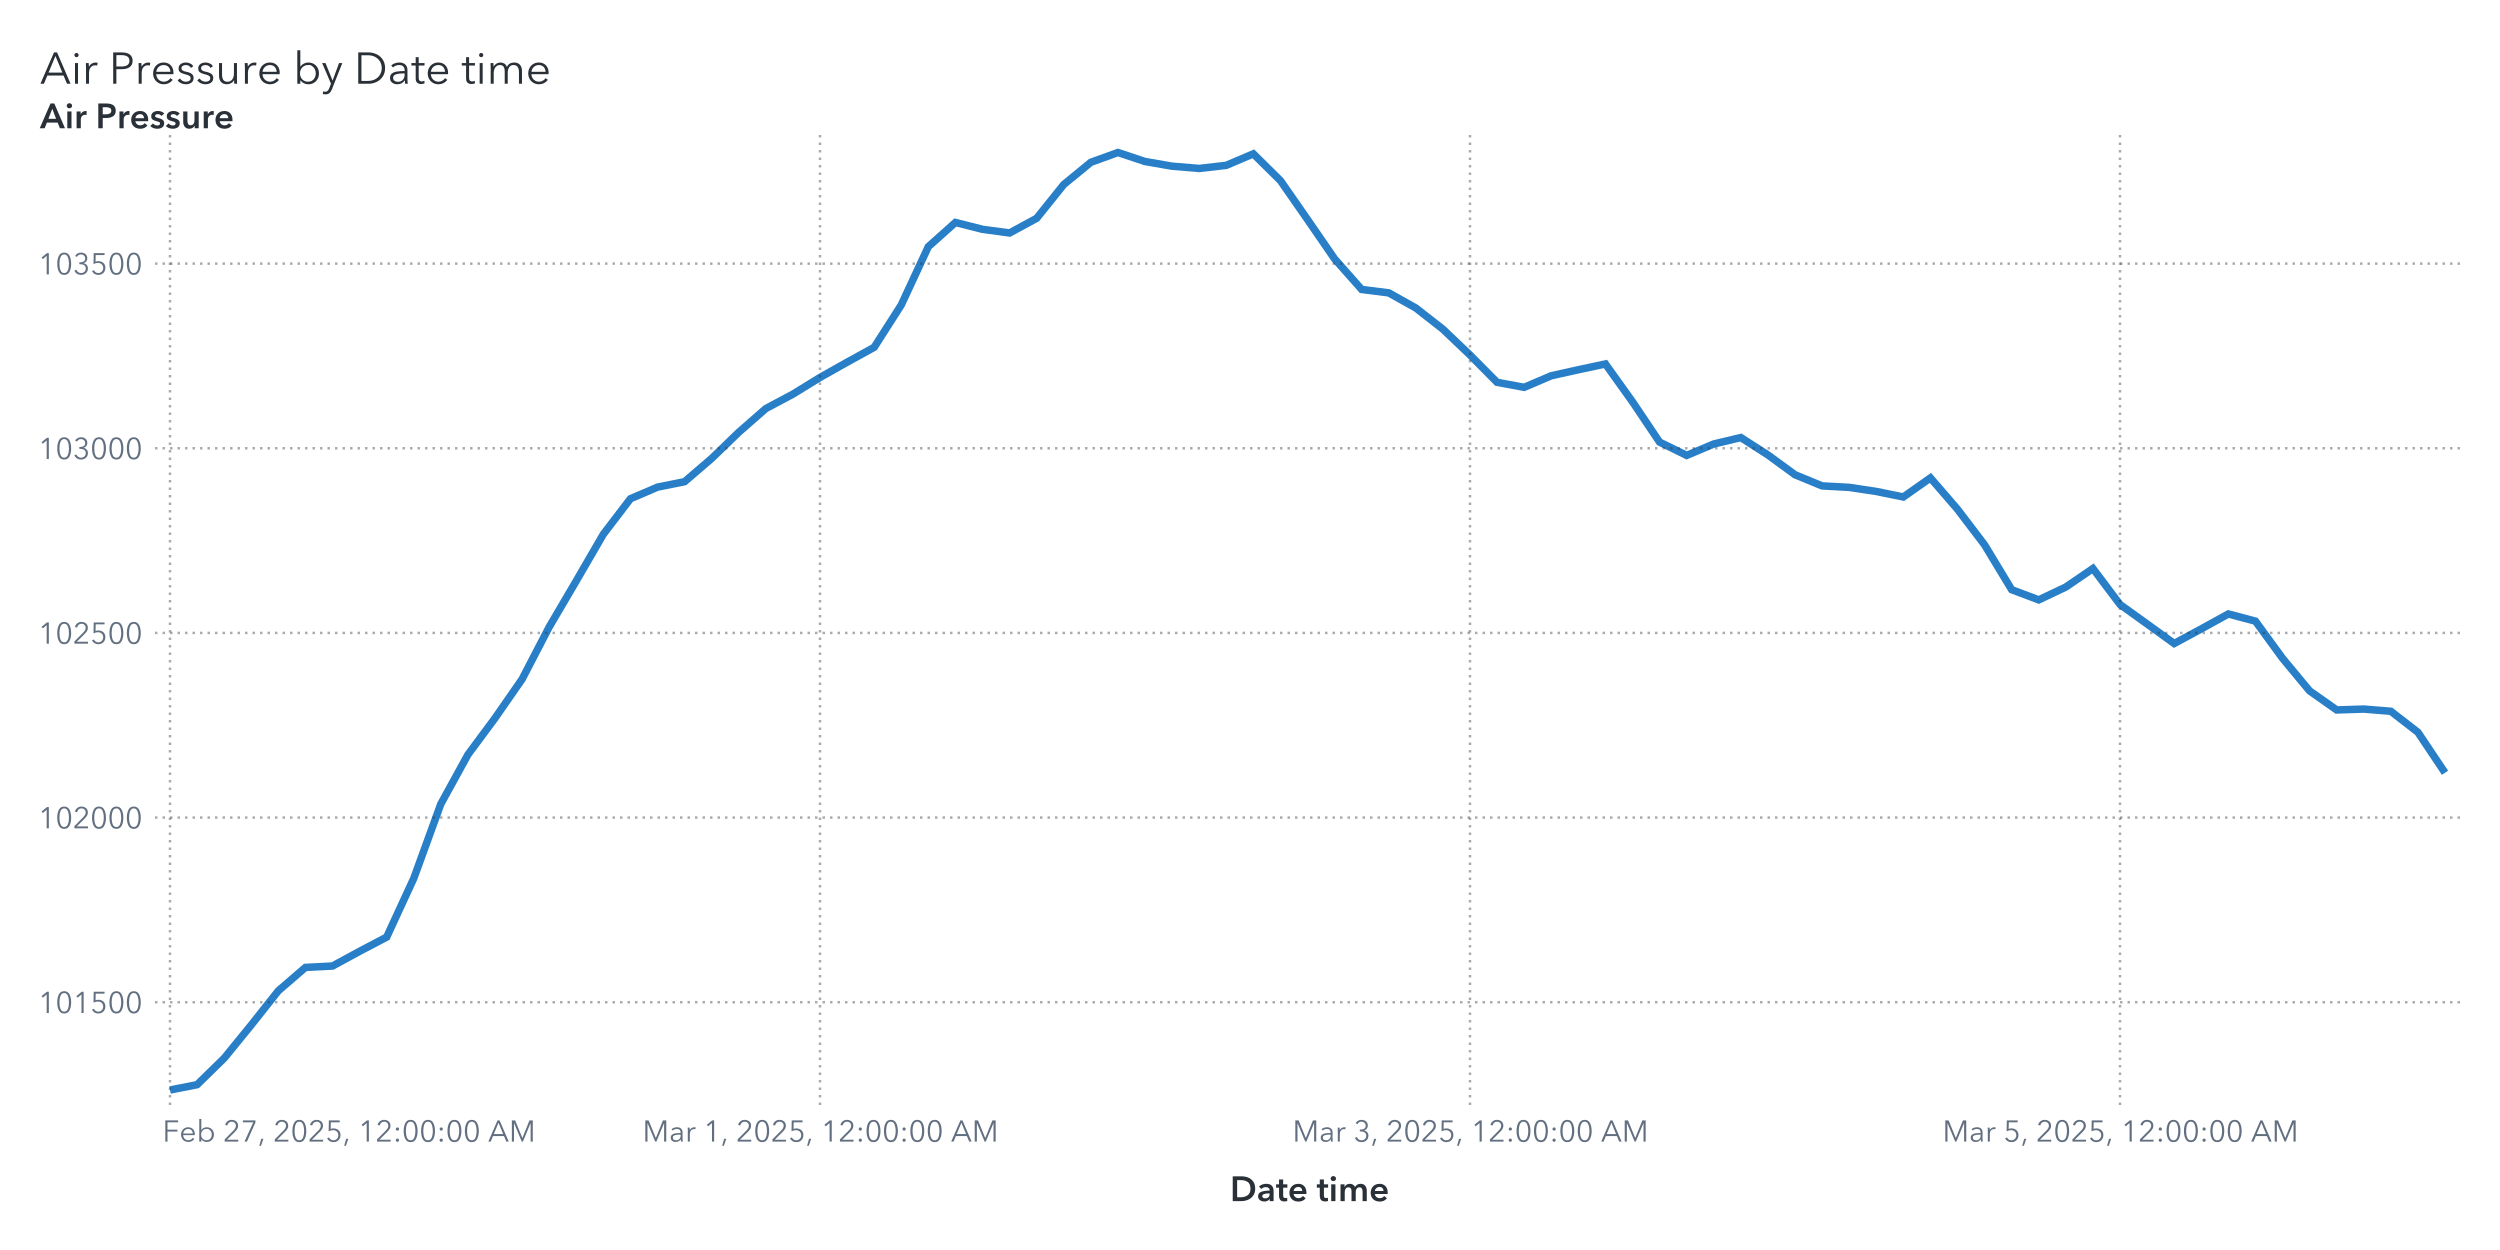
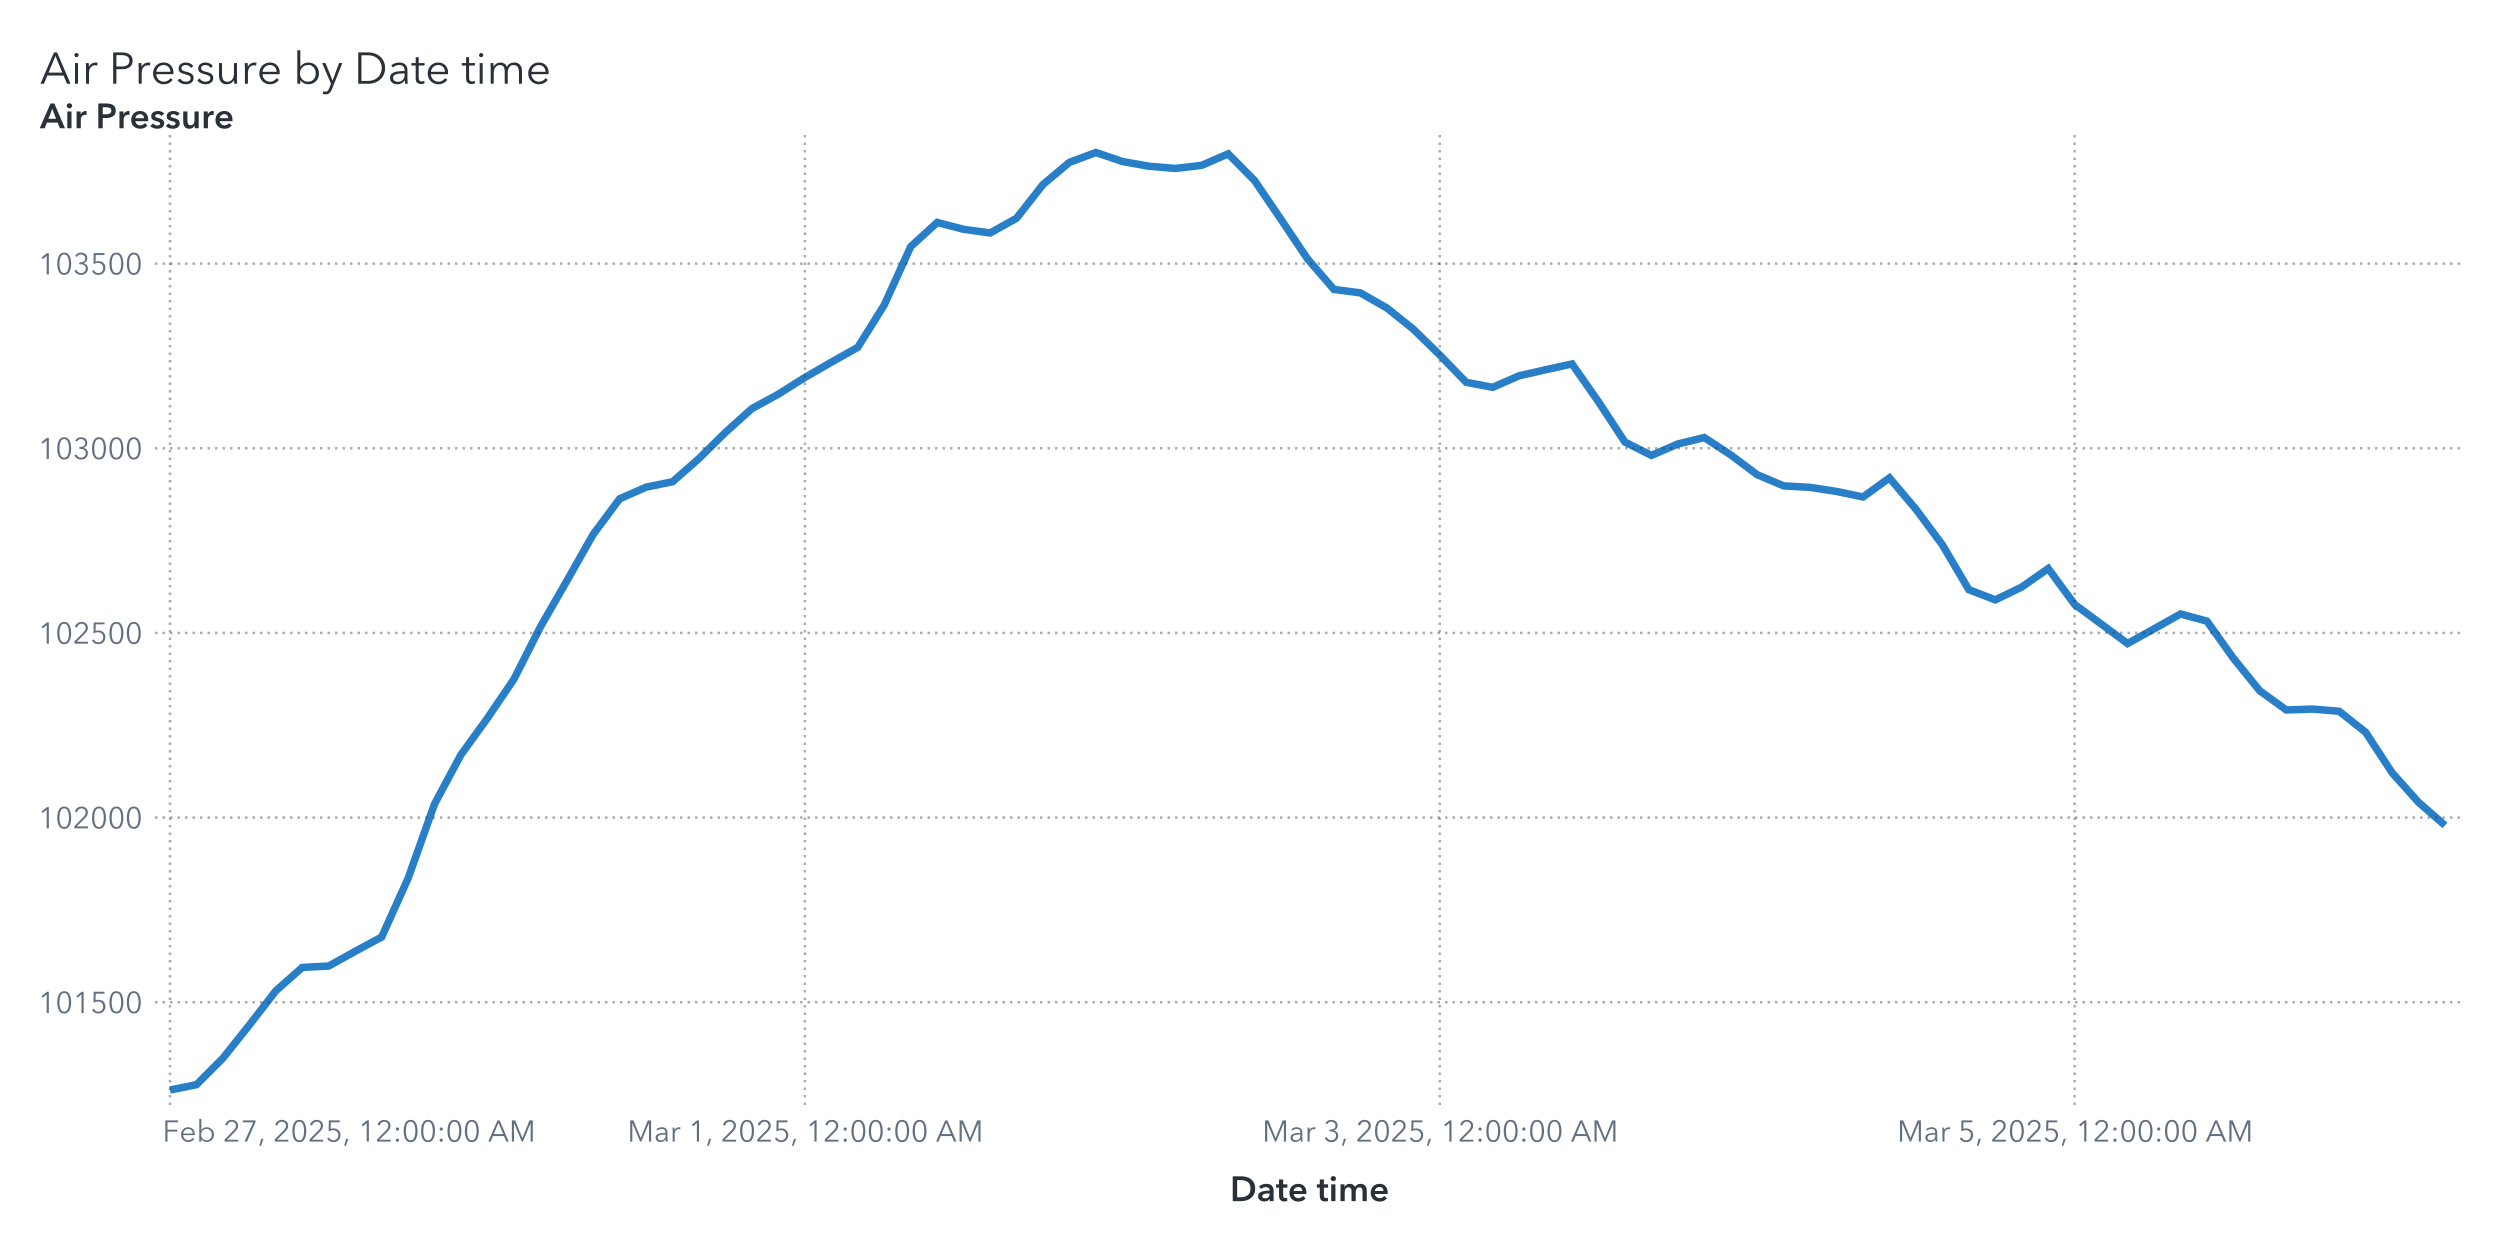
<svg xmlns="http://www.w3.org/2000/svg" xmlns:xlink="http://www.w3.org/1999/xlink" version="1.1" width="1000" height="500" viewBox="0 0 1000 500">
  <rect x="0" y="0" width="1000" height="500" fill="#ffffff">
</rect>
  <g>
    <rect x="0" y="0" rx="5" ry="5" width="1000.0" height="500.0" fill="#ffffff" opacity="0">
</rect>
    <rect x="0" y="0" rx="5" ry="5" width="1000.0" height="500.0" fill="#ffffff" opacity="0">
</rect>
    <rect x="0" y="0" rx="5" ry="5" width="1000.0" height="500.0" fill="#ffffff" opacity="0">
</rect>
    <rect x="0" y="0" rx="5" ry="5" width="1000.0" height="500.0" fill="#ffffff" opacity="0">
</rect>
    <g transform=" translate(16.0 -462.0)">
      <g transform="">
        <g fill="#2a3037" stroke="#2a3037" transform="translate(0 495.5) scale(0.0177 -0.0177)">
          <defs>
            <path id="g65/TT0" d="M89.0 0 L10.0 0 L316.0 708.0 L386.0 708.0 L690.0 0 L610.0 0 L532.0 186.0 L166.0 186.0 L89.0 0Z M193.0 252.0 L505.0 252.0 L349.0 628.0 L193.0 252.0Z">
</path>
          </defs>
          <use x="0" y="0" xlink:href="#g65/TT0" />
          <defs>
            <path id="g105/TT0" d="M125.0 600.0Q 106.0,600.0  91.5,614.0 T 77.0,648.0 Q 77.0,668.0  91.5,682.0 T 125.0,696.0 Q 144.0,696.0  158.5,682.0 T 173.0,648.0 Q 173.0,628.0  158.5,614.0 T 125.0,600.0 Z M159.0 0 L91.0 0 L91.0 468.0 L159.0 468.0 L159.0 0Z">
</path>
          </defs>
          <use x="700.0" y="0" xlink:href="#g105/TT0" />
          <defs>
            <path id="g114/TT0" d="M86.0 468.0 L151.0 468.0Q 155.0,418.0  155.0,388.0  L157.0 388.0Q 177.0,429.0  217.5,454.5 T 307.0,480.0 Q 334.0,480.0  352.0,475.0  L343.0 411.0Q 337.0,413.0  322.5,415.0 T 295.0,417.0 Q 236.0,417.0  197.0,372.5 T 158.0,240.0  L158.0 0 L90.0 0 L90.0 365.0Q 90.0,425.0  86.0,468.0 Z">
</path>
          </defs>
          <use x="950.0" y="0" xlink:href="#g114/TT0" />
          <defs>
            <path id="g80/TT0" d="M294.0 708.0Q 405.0,708.0  469.0,660.0 T 533.0,519.0 Q 533.0,426.0  468.0,377.5 T 292.0,329.0  L166.0 329.0 L166.0 0 L94.0 0 L94.0 708.0 L294.0 708.0Z M288.0 390.0Q 372.0,390.0  416.5,423.0 T 461.0,519.0 Q 461.0,583.0  416.5,614.5 T 288.0,646.0  L166.0 646.0 L166.0 390.0 L288.0 390.0Z">
</path>
          </defs>
          <use x="1560.0" y="0" xlink:href="#g80/TT0" />
          <use x="2140.0" y="0" xlink:href="#g114/TT0" />
          <defs>
            <path id="g101/TT0" d="M515.0 216.0 L127.0 216.0Q 128.0,169.0  150.5,130.5 T 212.0,69.0 T 298.0,46.0 Q 347.0,46.0  387.0,69.5 T 448.0,127.0  L499.0 87.0Q 421.0,-12.0  298.0,-12.0 Q 229.0,-12.0  174.0,20.0 T 87.5,108.0 T 56.0,234.0 Q 56.0,303.0  87.0,359.5 T 172.0,448.0 T 292.0,480.0 Q 363.0,480.0  413.5,449.5 T 490.0,366.0 T 516.0,248.0 Q 516.0,228.0  515.0,216.0 Z M292.0 423.0Q 248.0,423.0  211.5,402.0 T 153.0,345.5 T 128.0,270.0  L447.0 270.0Q 444.0,338.0  403.5,380.5 T 292.0,423.0 Z">
</path>
          </defs>
          <use x="2500.0" y="0" xlink:href="#g101/TT0" />
          <defs>
            <path id="g115/TT0" d="M224.0 423.0Q 183.0,423.0  154.0,404.5 T 125.0,350.0 Q 125.0,318.0  151.0,300.0 T 237.0,270.0 Q 320.0,253.0  359.5,220.0 T 399.0,133.0 Q 399.0,59.0  347.5,23.5 T 223.0,-12.0 Q 167.0,-12.0  118.0,11.0 T 38.0,79.0  L92.0 119.0Q 111.0,87.0  146.5,66.5 T 222.0,46.0 Q 270.0,46.0  301.0,65.5 T 332.0,128.0 Q 332.0,163.0  299.5,182.0 T 194.0,218.0 Q 136.0,232.0  98.0,258.5 T 60.0,344.0 Q 60.0,411.0  108.5,445.5 T 227.0,480.0 Q 277.0,480.0  323.0,457.5 T 391.0,396.0  L339.0 357.0Q 324.0,387.0  293.0,405.0 T 224.0,423.0 Z">
</path>
          </defs>
          <use x="3072.0" y="0" xlink:href="#g115/TT0" />
          <use x="3516.0" y="0" xlink:href="#g115/TT0" />
          <defs>
            <path id="g117/TT0" d="M426.0 80.0 L424.0 80.0Q 405.0,40.0  359.5,14.0 T 264.0,-12.0 Q 177.0,-12.0  131.5,40.0 T 86.0,181.0  L86.0 468.0 L154.0 468.0 L154.0 209.0Q 154.0,130.0  182.5,87.5 T 281.0,45.0 Q 319.0,45.0  351.0,65.5 T 403.0,127.0 T 423.0,228.0  L423.0 468.0 L491.0 468.0 L491.0 103.0Q 491.0,43.0  495.0,0  L430.0 0Q 426.0,50.0  426.0,80.0 Z">
</path>
          </defs>
          <use x="3960.0" y="0" xlink:href="#g117/TT0" />
          <use x="4541.0" y="0" xlink:href="#g114/TT0" />
          <use x="4901.0" y="0" xlink:href="#g101/TT0" />
          <defs>
            <path id="g98/TT0" d="M160.0 0 L92.0 0 L92.0 756.0 L160.0 756.0 L160.0 387.0 L162.0 387.0Q 191.0,431.0  239.0,455.5 T 339.0,480.0 Q 410.0,480.0  465.5,447.5 T 551.0,359.0 T 581.0,234.0 Q 581.0,165.0  551.0,109.0 T 465.5,20.5 T 339.0,-12.0 Q 287.0,-12.0  239.0,12.0 T 162.0,79.0  L160.0 79.0 L160.0 0Z M332.0 423.0Q 280.0,423.0  239.0,398.0 T 175.0,330.0 T 152.0,234.0 Q 152.0,181.0  175.0,138.0 T 239.0,70.5 T 332.0,46.0 Q 387.0,46.0  427.0,71.0 T 488.0,138.5 T 509.0,234.0 Q 509.0,287.0  488.0,330.0 T 427.0,398.0 T 387.0,423.0 Z">
</path>
          </defs>
          <use x="5723.0" y="0" xlink:href="#g98/TT0" />
          <defs>
            <path id="g121/TT0" d="M253.0 73.0 L398.0 468.0 L472.0 468.0 L239.0 -121.0Q 216.0,-180.0  182.5,-210.0 T 92.0,-240.0 Q 61.0,-240.0  31.0,-234.0  L38.0 -172.0Q 62.0,-180.0  88.0,-180.0 Q 121.0,-180.0  141.5,-159.5 T 178.0,-97.0  L216.0 1.0 L16.0 468.0 L92.0 468.0 L251.0 73.0 L253.0 73.0Z">
</path>
          </defs>
          <use x="6360.0" y="0" xlink:href="#g121/TT0" />
          <defs>
            <path id="g68/TT0" d="M329.0 708.0Q 421.0,708.0  507.0,667.5 T 647.0,546.5 T 701.0,354.0 Q 701.0,242.0  647.0,161.5 T 507.0,40.5 T 329.0,0  L94.0 0 L94.0 708.0 L329.0 708.0Z M309.0 64.0Q 411.0,64.0  482.5,105.0 T 589.5,212.0 T 625.0,354.0 Q 625.0,430.0  589.5,496.0 T 482.5,603.0 T 309.0,644.0  L166.0 644.0 L166.0 64.0 L309.0 64.0Z">
</path>
          </defs>
          <use x="7098.0" y="0" xlink:href="#g68/TT0" />
          <defs>
            <path id="g97/TT0" d="M260.0 423.0Q 220.0,423.0  183.0,408.0 T 121.0,368.0  L83.0 413.0Q 113.0,443.0  161.0,461.5 T 267.0,480.0 Q 347.0,480.0  398.0,436.0 T 449.0,310.0  L449.0 105.0Q 449.0,42.0  457.0,0  L396.0 0Q 389.0,40.0  389.0,76.0  L387.0 76.0Q 355.0,30.0  314.5,9.0 T 217.0,-12.0 Q 178.0,-12.0  141.0,2.5 T 79.5,49.0 T 55.0,130.0 Q 55.0,198.0  99.0,232.0 T 212.5,276.5 T 385.0,287.0  L385.0 302.0Q 385.0,362.0  353.0,392.5 T 260.0,423.0 Z M125.0 133.0Q 125.0,87.0  157.0,65.5 T 235.0,44.0 Q 304.0,44.0  344.5,89.0 T 385.0,199.0  L385.0 234.0 L365.0 234.0Q 259.0,234.0  192.0,213.5 T 125.0,133.0 Z">
</path>
          </defs>
          <use x="7855.0" y="0" xlink:href="#g97/TT0" />
          <defs>
            <path id="g116/TT0" d="M169.0 411.0 L169.0 138.0Q 169.0,89.0  187.0,70.5 T 239.0,52.0 Q 268.0,52.0  298.0,67.0  L301.0 8.0Q 264.0,-6.0  221.0,-6.0 Q 173.0,-6.0  137.0,22.0 T 101.0,119.0  L101.0 411.0 L4.0 411.0 L4.0 468.0 L101.0 468.0 L101.0 600.0 L169.0 600.0 L169.0 468.0 L301.0 468.0 L301.0 411.0 L169.0 411.0Z">
</path>
          </defs>
          <use x="8389.0" y="0" xlink:href="#g116/TT0" />
          <use x="8706.0" y="0" xlink:href="#g101/TT0" />
          <use x="9528.0" y="0" xlink:href="#g116/TT0" />
          <use x="9845.0" y="0" xlink:href="#g105/TT0" />
          <defs>
            <path id="g109/TT0" d="M311.0 480.0Q 356.0,480.0  395.0,458.0 T 455.0,381.0 Q 479.0,429.0  521.0,454.5 T 619.0,480.0 Q 706.0,480.0  751.5,428.0 T 797.0,287.0  L797.0 0 L729.0 0 L729.0 259.0Q 729.0,423.0  608.0,423.0 Q 540.0,423.0  507.5,372.5 T 475.0,249.0  L475.0 0 L407.0 0 L407.0 273.0Q 407.0,347.0  382.5,385.0 T 294.0,423.0 Q 260.0,423.0  228.5,402.5 T 177.5,340.5 T 158.0,240.0  L158.0 0 L90.0 0 L90.0 365.0Q 90.0,425.0  86.0,468.0  L151.0 468.0Q 155.0,418.0  155.0,388.0  L157.0 388.0Q 178.0,429.0  219.5,454.5 T 311.0,480.0 Z">
</path>
          </defs>
          <use x="10095.0" y="0" xlink:href="#g109/TT0" />
          <use x="10978.0" y="0" xlink:href="#g101/TT0" />
        </g>
        <text x="0" y="495.5" font-size="13.3pt" font-family="Avenir Next for SAS" fill="#2a3037" opacity="0">
Air Pressure by Date time</text>
      </g>
    </g>
    <g transform=" translate(16.0 -16.0)">
      <defs>
        <clipPath id="ClipPath0">
          <rect x="46" y="68" width="925" height="390">
</rect>
        </clipPath>
      </defs>
      <g clip-path="url(#ClipPath0)">
        <defs>
          <clipPath id="ClipPath1">
            <rect x="46" y="70" width="923" height="388">
</rect>
          </clipPath>
        </defs>
        <g clip-path="url(#ClipPath1)">
-           <polyline id="Polyline_6" points="52.0,452.0  62.83,449.87  73.67,439.28  84.5,426.0  95.33,412.32  106.17,402.97  117.0,402.41  127.83,396.53  138.67,390.83  149.5,367.37  160.33,337.59  171.17,317.86  182.0,303.26  192.83,287.68  203.67,266.8  214.5,248.37  225.33,229.7  236.17,215.5  247.0,210.86  257.83,208.68  268.67,199.37  279.5,188.91  290.33,179.43  301.17,173.65  312.0,166.99  322.83,160.89  333.67,154.92  344.5,137.98  355.33,114.67  366.17,104.99  377.0,107.73  387.83,109.19  398.67,103.31  409.5,89.81  420.33,80.93  431.17,77.0  442.0,80.6  452.83,82.48  463.67,83.38  474.5,82.14  485.33,77.53  496.17,88.24  507.0,103.81  517.83,119.54  528.67,131.79  539.5,133.15  550.33,139.2  561.17,147.68  572.0,158.01  582.83,168.93  593.67,170.93  604.5,166.31  615.33,163.9  626.17,161.58  637.0,176.71  647.83,192.84  658.67,198.16  669.5,193.59  680.33,191.02  691.17,197.97  702.0,205.89  712.83,210.36  723.67,210.95  734.5,212.58  745.33,214.79  756.17,207.16  767.0,219.71  777.83,233.94  788.67,251.87  799.5,255.95  810.33,250.81  821.17,243.41  832.0,257.79  842.83,265.58  853.67,273.41  864.5,267.56  875.33,261.59  886.17,264.46  897.0,279.3  907.83,292.35  918.67,299.98  929.5,299.63  940.33,300.51  951.17,308.92  962.0,325.11 " fill="none" stroke="#287fc7" stroke-width="3.0">
+           <polyline id="Polyline_6" points="52.0,452.0  62.58,449.87  73.16,439.28  83.74,426.0  94.33,412.32  104.91,402.97  115.49,402.41  126.07,396.53  136.65,390.83  147.23,367.37  157.81,337.59  168.4,317.86  178.98,303.26  189.56,287.68  200.14,266.8  210.72,248.37  221.3,229.7  231.88,215.5  242.47,210.86  253.05,208.68  263.63,199.37  274.21,188.91  284.79,179.43  295.37,173.65  305.95,166.99  316.53,160.89  327.12,154.92  337.7,137.98  348.28,114.67  358.86,104.99  369.44,107.73  380.02,109.19  390.6,103.31  401.19,89.81  411.77,80.93  422.35,77.0  432.93,80.6  443.51,82.48  454.09,83.38  464.67,82.14  475.26,77.53  485.84,88.24  496.42,103.81  507.0,119.54  517.58,131.79  528.16,133.15  538.74,139.2  549.33,147.68  559.91,158.01  570.49,168.93  581.07,170.93  591.65,166.31  602.23,163.9  612.81,161.58  623.4,176.71  633.98,192.84  644.56,198.16  655.14,193.59  665.72,191.02  676.3,197.97  686.88,205.89  697.47,210.36  708.05,210.95  718.63,212.58  729.21,214.79  739.79,207.16  750.37,219.71  760.95,233.94  771.53,251.87  782.12,255.95  792.7,250.81  803.28,243.41  813.86,257.79  824.44,265.58  835.02,273.41  845.6,267.56  856.19,261.59  866.77,264.46  877.35,279.3  887.93,292.35  898.51,299.98  909.09,299.63  919.67,300.51  930.26,308.92  940.84,325.11  951.42,336.93  962.0,346.16 " fill="none" stroke="#287fc7" stroke-width="3.0">
</polyline>
        </g>
        <path d="M46.0 416.89L969.0 416.89" stroke="#2a3037" stroke-dasharray="1,2" fill="none" opacity="0.4">
</path>
        <path d="M46.0 343.03L969.0 343.03" stroke="#2a3037" stroke-dasharray="1,2" fill="none" opacity="0.4">
</path>
        <path d="M46.0 269.17L969.0 269.17" stroke="#2a3037" stroke-dasharray="1,2" fill="none" opacity="0.4">
</path>
        <path d="M46.0 195.31L969.0 195.31" stroke="#2a3037" stroke-dasharray="1,2" fill="none" opacity="0.4">
</path>
        <path d="M46.0 121.45L969.0 121.45" stroke="#2a3037" stroke-dasharray="1,2" fill="none" opacity="0.4">
</path>
        <path d="M52.0 458.0L52.0 70.0" stroke="#2a3037" stroke-dasharray="1,2" fill="none" opacity="0.4">
</path>
-         <path d="M312.0 458.0L312.0 70.0" stroke="#2a3037" stroke-dasharray="1,2" fill="none" opacity="0.4">
- </path>
-         <path d="M572.0 458.0L572.0 70.0" stroke="#2a3037" stroke-dasharray="1,2" fill="none" opacity="0.4">
- </path>
-         <path d="M832.0 458.0L832.0 70.0" stroke="#2a3037" stroke-dasharray="1,2" fill="none" opacity="0.4">
+         <path d="M305.95 458.0L305.95 70.0" stroke="#2a3037" stroke-dasharray="1,2" fill="none" opacity="0.4">
+ </path>
+         <path d="M559.91 458.0L559.91 70.0" stroke="#2a3037" stroke-dasharray="1,2" fill="none" opacity="0.4">
+ </path>
+         <path d="M813.86 458.0L813.86 70.0" stroke="#2a3037" stroke-dasharray="1,2" fill="none" opacity="0.4">
</path>
      </g>
      <defs>
        <clipPath id="ClipPath2">
          <rect x="0" y="71" width="46" height="387">
</rect>
        </clipPath>
      </defs>
      <g clip-path="url(#ClipPath2)">
        <g fill="#626f80" stroke="#626f80" transform="translate(-0.76 421.19) scale(0.012 -0.012)">
          <defs>
            <path id="g49/TT0" d="M358.0 0 L286.0 0 L286.0 619.0 L158.0 510.0 L114.0 560.0 L294.0 708.0 L358.0 708.0 L358.0 0Z">
</path>
          </defs>
          <use x="0" y="0" xlink:href="#g49/TT0" />
          <defs>
            <path id="g48/TT0" d="M522.0 353.0Q 522.0,195.0  467.0,88.5 T 290.0,-18.0 Q 167.0,-18.0  112.5,88.5 T 58.0,353.0 Q 58.0,512.0  112.5,619.0 T 290.0,726.0 Q 412.0,726.0  467.0,618.5 T 522.0,353.0 Z M131.0 353.0Q 131.0,226.0  167.5,135.0 T 290.0,44.0 Q 375.0,44.0  412.0,135.5 T 449.0,353.0 Q 449.0,480.0  412.0,572.5 T 290.0,665.0 Q 204.0,665.0  167.5,573.0 T 131.0,353.0 Z">
</path>
          </defs>
          <use x="580.0" y="0" xlink:href="#g48/TT0" />
          <use x="1160.0" y="0" xlink:href="#g49/TT0" />
          <defs>
            <path id="g53/TT0" d="M180.0 644.0 L175.0 425.0Q 219.0,441.0  273.0,441.0 Q 339.0,441.0  391.5,413.0 T 473.5,334.5 T 503.0,219.0 Q 503.0,151.0  473.5,97.0 T 390.5,12.5 T 268.0,-18.0 Q 194.0,-18.0  140.0,16.0 T 56.0,111.0  L121.0 140.0Q 140.0,96.0  179.0,70.0 T 264.0,44.0 Q 311.0,44.0  349.0,66.0 T 408.5,126.5 T 430.0,212.0 Q 430.0,289.0  380.5,335.5 T 254.0,382.0 Q 180.0,382.0  107.0,343.0  L114.0 708.0 L475.0 708.0 L475.0 644.0 L180.0 644.0Z">
</path>
          </defs>
          <use x="1740.0" y="0" xlink:href="#g53/TT0" />
          <use x="2320.0" y="0" xlink:href="#g48/TT0" />
          <use x="2900.0" y="0" xlink:href="#g48/TT0" />
        </g>
-         <text id="Text_93" x="41.0" y="421.19" font-size="9.0pt" font-family="Avenir Next for SAS" fill="#626f80" text-anchor="end" opacity="0">
+         <text id="Text_95" x="41.0" y="421.19" font-size="9.0pt" font-family="Avenir Next for SAS" fill="#626f80" text-anchor="end" opacity="0">
101500</text>
        <g fill="#626f80" stroke="#626f80" transform="translate(-0.76 347.33) scale(0.012 -0.012)">
          <use x="0" y="0" xlink:href="#g49/TT0" />
          <use x="580.0" y="0" xlink:href="#g48/TT0" />
          <defs>
            <path id="g50/TT0" d="M51.0 0 L51.0 75.0 L341.0 368.0Q 380.0,408.0  403.0,447.0 T 426.0,530.0 Q 426.0,590.0  385.5,627.5 T 286.0,665.0 Q 230.0,665.0  191.0,630.0 T 140.0,539.0  L69.0 553.0Q 84.0,629.0  144.0,677.5 T 286.0,726.0 Q 344.0,726.0  392.5,703.5 T 470.0,637.0 T 499.0,531.0 Q 499.0,469.0  470.0,421.5 T 384.0,317.0  L129.0 64.0 L504.0 64.0 L504.0 0 L51.0 0Z">
</path>
          </defs>
          <use x="1160.0" y="0" xlink:href="#g50/TT0" />
          <use x="1740.0" y="0" xlink:href="#g48/TT0" />
          <use x="2320.0" y="0" xlink:href="#g48/TT0" />
          <use x="2900.0" y="0" xlink:href="#g48/TT0" />
        </g>
-         <text id="Text_94" x="41.0" y="347.33" font-size="9.0pt" font-family="Avenir Next for SAS" fill="#626f80" text-anchor="end" opacity="0">
+         <text id="Text_96" x="41.0" y="347.33" font-size="9.0pt" font-family="Avenir Next for SAS" fill="#626f80" text-anchor="end" opacity="0">
102000</text>
        <g fill="#626f80" stroke="#626f80" transform="translate(-0.76 273.47) scale(0.012 -0.012)">
          <use x="0" y="0" xlink:href="#g49/TT0" />
          <use x="580.0" y="0" xlink:href="#g48/TT0" />
          <use x="1160.0" y="0" xlink:href="#g50/TT0" />
          <use x="1740.0" y="0" xlink:href="#g53/TT0" />
          <use x="2320.0" y="0" xlink:href="#g48/TT0" />
          <use x="2900.0" y="0" xlink:href="#g48/TT0" />
        </g>
-         <text id="Text_95" x="41.0" y="273.47" font-size="9.0pt" font-family="Avenir Next for SAS" fill="#626f80" text-anchor="end" opacity="0">
+         <text id="Text_97" x="41.0" y="273.47" font-size="9.0pt" font-family="Avenir Next for SAS" fill="#626f80" text-anchor="end" opacity="0">
102500</text>
        <g fill="#626f80" stroke="#626f80" transform="translate(-0.76 199.61) scale(0.012 -0.012)">
          <use x="0" y="0" xlink:href="#g49/TT0" />
          <use x="580.0" y="0" xlink:href="#g48/TT0" />
          <defs>
            <path id="g51/TT0" d="M245.0 402.0Q 319.0,402.0  364.5,433.5 T 410.0,532.0 Q 410.0,590.0  369.0,627.5 T 270.0,665.0 Q 226.0,665.0  191.0,643.5 T 135.0,582.0  L74.0 614.0Q 106.0,670.0  157.0,698.0 T 274.0,726.0 Q 331.0,726.0  378.0,703.5 T 453.0,638.0 T 481.0,536.0 Q 481.0,475.0  446.5,432.0 T 358.0,374.0  L358.0 372.0Q 421.0,359.0  461.0,312.0 T 501.0,196.0 Q 501.0,131.0  470.0,82.5 T 387.0,8.0 T 273.0,-18.0 Q 196.0,-18.0  137.5,19.5 T 49.0,127.0  L117.0 152.0Q 135.0,102.0  177.0,73.0 T 273.0,44.0 Q 314.0,44.0  350.0,62.5 T 407.5,115.5 T 429.0,196.0 Q 429.0,271.0  376.0,305.5 T 245.0,340.0  L214.0 340.0 L214.0 402.0 L245.0 402.0Z">
</path>
          </defs>
          <use x="1160.0" y="0" xlink:href="#g51/TT0" />
          <use x="1740.0" y="0" xlink:href="#g48/TT0" />
          <use x="2320.0" y="0" xlink:href="#g48/TT0" />
          <use x="2900.0" y="0" xlink:href="#g48/TT0" />
        </g>
-         <text id="Text_96" x="41.0" y="199.61" font-size="9.0pt" font-family="Avenir Next for SAS" fill="#626f80" text-anchor="end" opacity="0">
+         <text id="Text_98" x="41.0" y="199.61" font-size="9.0pt" font-family="Avenir Next for SAS" fill="#626f80" text-anchor="end" opacity="0">
103000</text>
        <g fill="#626f80" stroke="#626f80" transform="translate(-0.76 125.75) scale(0.012 -0.012)">
          <use x="0" y="0" xlink:href="#g49/TT0" />
          <use x="580.0" y="0" xlink:href="#g48/TT0" />
          <use x="1160.0" y="0" xlink:href="#g51/TT0" />
          <use x="1740.0" y="0" xlink:href="#g53/TT0" />
          <use x="2320.0" y="0" xlink:href="#g48/TT0" />
          <use x="2900.0" y="0" xlink:href="#g48/TT0" />
        </g>
-         <text id="Text_97" x="41.0" y="125.75" font-size="9.0pt" font-family="Avenir Next for SAS" fill="#626f80" text-anchor="end" opacity="0">
+         <text id="Text_99" x="41.0" y="125.75" font-size="9.0pt" font-family="Avenir Next for SAS" fill="#626f80" text-anchor="end" opacity="0">
103500</text>
      </g>
      <g fill="#2a3037" stroke="#2a3037" transform="translate(0 67.31) scale(0.014 -0.014)">
        <defs>
          <path id="g65/TT1" d="M300.0 708.0 L409.0 708.0 L714.0 0 L570.0 0 L504.0 162.0 L197.0 162.0 L133.0 0 L-8.0 0 L300.0 708.0Z M460.0 270.0 L351.0 558.0 L240.0 270.0 L460.0 270.0Z">
</path>
        </defs>
        <use x="0" y="0" xlink:href="#g65/TT1" />
        <defs>
          <path id="g105/TT1" d="M133.0 715.0Q 166.0,715.0  188.5,694.5 T 211.0,643.0 Q 211.0,612.0  188.5,591.5 T 133.0,571.0 Q 101.0,571.0  79.0,592.5 T 57.0,643.0 Q 57.0,672.0  79.0,693.5 T 133.0,715.0 Z M74.0 480.0 L194.0 480.0 L194.0 0 L74.0 0 L74.0 480.0Z">
</path>
        </defs>
        <use x="706.0" y="0" xlink:href="#g105/TT1" />
        <defs>
          <path id="g114/TT1" d="M187.0 480.0 L187.0 400.0 L189.0 400.0Q 209.0,443.0  246.0,468.5 T 329.0,494.0 Q 346.0,494.0  358.0,491.0  L358.0 381.0Q 338.0,386.0  321.0,386.0 Q 272.0,386.0  243.0,363.0 T 203.0,310.5 T 192.0,257.0  L192.0 0 L72.0 0 L72.0 480.0 L187.0 480.0Z">
</path>
        </defs>
        <use x="974.0" y="0" xlink:href="#g114/TT1" />
        <defs>
          <path id="g80/TT1" d="M309.0 708.0Q 576.0,708.0  576.0,503.0 Q 576.0,393.0  500.0,343.0 T 301.0,293.0  L204.0 293.0 L204.0 0 L78.0 0 L78.0 708.0 L309.0 708.0Z M449.0 503.0Q 449.0,560.0  407.5,581.0 T 296.0,602.0  L204.0 602.0 L204.0 399.0 L292.0 399.0Q 363.0,399.0  406.0,422.0 T 449.0,503.0 Z">
</path>
        </defs>
        <use x="1588.0" y="0" xlink:href="#g80/TT1" />
        <use x="2198.0" y="0" xlink:href="#g114/TT1" />
        <defs>
          <path id="g101/TT1" d="M529.0 202.0 L164.0 202.0Q 168.0,152.0  208.0,118.0 T 301.0,84.0 Q 384.0,84.0  428.0,146.0  L508.0 82.0Q 437.0,-14.0  302.0,-14.0 Q 228.0,-14.0  169.5,16.5 T 77.5,104.0 T 44.0,237.0 Q 44.0,313.0  77.0,371.5 T 168.0,462.0 T 298.0,494.0 Q 402.0,494.0  466.0,427.0 T 530.0,234.0 Q 530.0,213.0  529.0,202.0 Z M297.0 404.0Q 244.0,404.0  206.0,371.0 T 164.0,288.0  L410.0 288.0Q 410.0,338.0  381.0,371.0 T 297.0,404.0 Z">
</path>
        </defs>
        <use x="2562.0" y="0" xlink:href="#g101/TT1" />
        <defs>
          <path id="g115/TT1" d="M230.0 404.0Q 198.0,404.0  175.5,391.0 T 153.0,352.0 Q 153.0,327.0  176.0,315.0 T 257.0,289.0 Q 325.0,273.0  368.5,241.0 T 412.0,146.0 Q 412.0,64.0  355.5,25.0 T 212.0,-14.0 Q 155.0,-14.0  102.0,7.0 T 15.0,65.0  L94.0 139.0Q 114.0,112.0  146.5,95.5 T 217.0,79.0 Q 248.0,79.0  271.0,93.0 T 294.0,136.0 Q 294.0,164.0  269.5,177.5 T 184.0,205.0 Q 119.0,221.0  80.5,250.5 T 42.0,341.0 Q 42.0,416.0  98.0,455.0 T 233.0,494.0 Q 287.0,494.0  336.0,475.0 T 413.0,421.0  L335.0 352.0Q 318.0,374.0  290.0,389.0 T 230.0,404.0 Z">
</path>
        </defs>
        <use x="3136.0" y="0" xlink:href="#g115/TT1" />
        <use x="3580.0" y="0" xlink:href="#g115/TT1" />
        <defs>
          <path id="g117/TT1" d="M396.0 0 L396.0 77.0 L394.0 77.0Q 377.0,39.0  336.5,12.5 T 245.0,-14.0 Q 157.0,-14.0  112.5,42.5 T 68.0,180.0  L68.0 480.0 L188.0 480.0 L188.0 214.0Q 188.0,86.0  278.0,86.0 Q 332.0,86.0  361.0,124.5 T 390.0,216.0  L390.0 480.0 L510.0 480.0 L510.0 0 L396.0 0Z">
</path>
        </defs>
        <use x="4024.0" y="0" xlink:href="#g117/TT1" />
        <use x="4606.0" y="0" xlink:href="#g114/TT1" />
        <use x="4970.0" y="0" xlink:href="#g101/TT1" />
      </g>
-       <text id="Text_98" x="0" y="67.31" font-size="10.5pt" font-family="Avenir Next for SAS" font-weight="bold" fill="#2a3037" text-anchor="start" opacity="0">
+       <text id="Text_100" x="0" y="67.31" font-size="10.5pt" font-family="Avenir Next for SAS" font-weight="bold" fill="#2a3037" text-anchor="start" opacity="0">
Air Pressure</text>
      <defs>
        <clipPath id="ClipPath3">
          <rect x="46" y="458" width="922" height="42">
</rect>
        </clipPath>
      </defs>
      <g clip-path="url(#ClipPath3)">
        <g fill="#626f80" stroke="#626f80" transform="translate(49.0 472.65) scale(0.012 -0.012)">
          <defs>
            <path id="g70/TT0" d="M166.0 0 L94.0 0 L94.0 708.0 L521.0 708.0 L521.0 644.0 L166.0 644.0 L166.0 398.0 L496.0 398.0 L496.0 335.0 L166.0 335.0 L166.0 0Z">
</path>
          </defs>
          <use x="0" y="0" xlink:href="#g70/TT0" />
          <use x="562.0" y="0" xlink:href="#g101/TT0" />
          <use x="1134.0" y="0" xlink:href="#g98/TT0" />
          <use x="2021.0" y="0" xlink:href="#g50/TT0" />
          <defs>
            <path id="g55/TT0" d="M498.0 642.0 L213.0 0 L132.0 0 L425.0 644.0 L78.0 644.0 L78.0 708.0 L498.0 708.0 L498.0 642.0Z">
</path>
          </defs>
          <use x="2601.0" y="0" xlink:href="#g55/TT0" />
          <defs>
            <path id="g44/TT0" d="M102.0 -140.0 L45.0 -140.0 L112.0 95.0 L183.0 95.0 L102.0 -140.0Z">
</path>
          </defs>
          <use x="3181.0" y="0" xlink:href="#g44/TT0" />
          <use x="3691.0" y="0" xlink:href="#g50/TT0" />
          <use x="4271.0" y="0" xlink:href="#g48/TT0" />
          <use x="4851.0" y="0" xlink:href="#g50/TT0" />
          <use x="5431.0" y="0" xlink:href="#g53/TT0" />
          <use x="6011.0" y="0" xlink:href="#g44/TT0" />
          <use x="6521.0" y="0" xlink:href="#g49/TT0" />
          <use x="7101.0" y="0" xlink:href="#g50/TT0" />
          <defs>
            <path id="g58/TT0" d="M150.0 366.0Q 127.0,366.0  111.5,382.0 T 96.0,420.0 Q 96.0,442.0  111.5,458.0 T 150.0,474.0 Q 173.0,474.0  188.5,458.0 T 204.0,420.0 Q 204.0,398.0  188.5,382.0 T 150.0,366.0 Z M150.0 -6.0Q 127.0,-6.0  111.5,10.0 T 96.0,48.0 Q 96.0,70.0  111.5,86.0 T 150.0,102.0 Q 173.0,102.0  188.5,86.0 T 204.0,48.0 Q 204.0,26.0  188.5,10.0 T 150.0,-6.0 Z">
</path>
          </defs>
          <use x="7681.0" y="0" xlink:href="#g58/TT0" />
          <use x="7981.0" y="0" xlink:href="#g48/TT0" />
          <use x="8561.0" y="0" xlink:href="#g48/TT0" />
          <use x="9141.0" y="0" xlink:href="#g58/TT0" />
          <use x="9441.0" y="0" xlink:href="#g48/TT0" />
          <use x="10021.0" y="0" xlink:href="#g48/TT0" />
          <use x="10851.0" y="0" xlink:href="#g65/TT0" />
          <defs>
            <path id="g77/TT0" d="M444.0 122.0 L445.0 122.0 L682.0 708.0 L792.0 708.0 L792.0 0 L720.0 0 L720.0 615.0 L718.0 615.0 L462.0 0 L424.0 0 L168.0 615.0 L166.0 615.0 L166.0 0 L94.0 0 L94.0 708.0 L204.0 708.0 L444.0 122.0Z">
</path>
          </defs>
          <use x="11551.0" y="0" xlink:href="#g77/TT0" />
        </g>
-         <text id="Text_100" x="123.0" y="472.65" font-size="9.0pt" font-family="Avenir Next for SAS" fill="#626f80" text-anchor="middle" opacity="0">
+         <text id="Text_102" x="123.0" y="472.65" font-size="9.0pt" font-family="Avenir Next for SAS" fill="#626f80" text-anchor="middle" opacity="0">
Feb 27, 2025, 12:00:00 AM</text>
-         <g fill="#626f80" stroke="#626f80" transform="translate(241.0 472.65) scale(0.012 -0.012)">
+         <g fill="#626f80" stroke="#626f80" transform="translate(234.95 472.65) scale(0.012 -0.012)">
          <use x="0" y="0" xlink:href="#g77/TT0" />
          <use x="886.0" y="0" xlink:href="#g97/TT0" />
          <use x="1420.0" y="0" xlink:href="#g114/TT0" />
          <use x="2030.0" y="0" xlink:href="#g49/TT0" />
          <use x="2610.0" y="0" xlink:href="#g44/TT0" />
          <use x="3120.0" y="0" xlink:href="#g50/TT0" />
          <use x="3700.0" y="0" xlink:href="#g48/TT0" />
          <use x="4280.0" y="0" xlink:href="#g50/TT0" />
          <use x="4860.0" y="0" xlink:href="#g53/TT0" />
          <use x="5440.0" y="0" xlink:href="#g44/TT0" />
          <use x="5950.0" y="0" xlink:href="#g49/TT0" />
          <use x="6530.0" y="0" xlink:href="#g50/TT0" />
          <use x="7110.0" y="0" xlink:href="#g58/TT0" />
          <use x="7410.0" y="0" xlink:href="#g48/TT0" />
          <use x="7990.0" y="0" xlink:href="#g48/TT0" />
          <use x="8570.0" y="0" xlink:href="#g58/TT0" />
          <use x="8870.0" y="0" xlink:href="#g48/TT0" />
          <use x="9450.0" y="0" xlink:href="#g48/TT0" />
          <use x="10280.0" y="0" xlink:href="#g65/TT0" />
          <use x="10980.0" y="0" xlink:href="#g77/TT0" />
        </g>
-         <text id="Text_101" x="312.0" y="472.65" font-size="9.0pt" font-family="Avenir Next for SAS" fill="#626f80" text-anchor="middle" opacity="0">
+         <text id="Text_103" x="305.95" y="472.65" font-size="9.0pt" font-family="Avenir Next for SAS" fill="#626f80" text-anchor="middle" opacity="0">
Mar 1, 2025, 12:00:00 AM</text>
-         <g fill="#626f80" stroke="#626f80" transform="translate(501.0 472.65) scale(0.012 -0.012)">
+         <g fill="#626f80" stroke="#626f80" transform="translate(488.91 472.65) scale(0.012 -0.012)">
          <use x="0" y="0" xlink:href="#g77/TT0" />
          <use x="886.0" y="0" xlink:href="#g97/TT0" />
          <use x="1420.0" y="0" xlink:href="#g114/TT0" />
          <use x="2030.0" y="0" xlink:href="#g51/TT0" />
          <use x="2610.0" y="0" xlink:href="#g44/TT0" />
          <use x="3120.0" y="0" xlink:href="#g50/TT0" />
          <use x="3700.0" y="0" xlink:href="#g48/TT0" />
          <use x="4280.0" y="0" xlink:href="#g50/TT0" />
          <use x="4860.0" y="0" xlink:href="#g53/TT0" />
          <use x="5440.0" y="0" xlink:href="#g44/TT0" />
          <use x="5950.0" y="0" xlink:href="#g49/TT0" />
          <use x="6530.0" y="0" xlink:href="#g50/TT0" />
          <use x="7110.0" y="0" xlink:href="#g58/TT0" />
          <use x="7410.0" y="0" xlink:href="#g48/TT0" />
          <use x="7990.0" y="0" xlink:href="#g48/TT0" />
          <use x="8570.0" y="0" xlink:href="#g58/TT0" />
          <use x="8870.0" y="0" xlink:href="#g48/TT0" />
          <use x="9450.0" y="0" xlink:href="#g48/TT0" />
          <use x="10280.0" y="0" xlink:href="#g65/TT0" />
          <use x="10980.0" y="0" xlink:href="#g77/TT0" />
        </g>
-         <text id="Text_102" x="572.0" y="472.65" font-size="9.0pt" font-family="Avenir Next for SAS" fill="#626f80" text-anchor="middle" opacity="0">
+         <text id="Text_104" x="559.91" y="472.65" font-size="9.0pt" font-family="Avenir Next for SAS" fill="#626f80" text-anchor="middle" opacity="0">
Mar 3, 2025, 12:00:00 AM</text>
-         <g fill="#626f80" stroke="#626f80" transform="translate(761.0 472.65) scale(0.012 -0.012)">
+         <g fill="#626f80" stroke="#626f80" transform="translate(742.86 472.65) scale(0.012 -0.012)">
          <use x="0" y="0" xlink:href="#g77/TT0" />
          <use x="886.0" y="0" xlink:href="#g97/TT0" />
          <use x="1420.0" y="0" xlink:href="#g114/TT0" />
          <use x="2030.0" y="0" xlink:href="#g53/TT0" />
          <use x="2610.0" y="0" xlink:href="#g44/TT0" />
          <use x="3120.0" y="0" xlink:href="#g50/TT0" />
          <use x="3700.0" y="0" xlink:href="#g48/TT0" />
          <use x="4280.0" y="0" xlink:href="#g50/TT0" />
          <use x="4860.0" y="0" xlink:href="#g53/TT0" />
          <use x="5440.0" y="0" xlink:href="#g44/TT0" />
          <use x="5950.0" y="0" xlink:href="#g49/TT0" />
          <use x="6530.0" y="0" xlink:href="#g50/TT0" />
          <use x="7110.0" y="0" xlink:href="#g58/TT0" />
          <use x="7410.0" y="0" xlink:href="#g48/TT0" />
          <use x="7990.0" y="0" xlink:href="#g48/TT0" />
          <use x="8570.0" y="0" xlink:href="#g58/TT0" />
          <use x="8870.0" y="0" xlink:href="#g48/TT0" />
          <use x="9450.0" y="0" xlink:href="#g48/TT0" />
          <use x="10280.0" y="0" xlink:href="#g65/TT0" />
          <use x="10980.0" y="0" xlink:href="#g77/TT0" />
        </g>
-         <text id="Text_103" x="832.0" y="472.65" font-size="9.0pt" font-family="Avenir Next for SAS" fill="#626f80" text-anchor="middle" opacity="0">
+         <text id="Text_105" x="813.86" y="472.65" font-size="9.0pt" font-family="Avenir Next for SAS" fill="#626f80" text-anchor="middle" opacity="0">
Mar 5, 2025, 12:00:00 AM</text>
      </g>
      <g fill="#2a3037" stroke="#2a3037" transform="translate(476.0 496.44) scale(0.014 -0.014)">
        <defs>
          <path id="g68/TT1" d="M329.0 708.0Q 430.0,708.0  518.5,673.0 T 663.5,558.5 T 720.0,354.0 Q 720.0,237.0  663.0,157.0 T 516.5,38.5 T 329.0,0  L78.0 0 L78.0 708.0 L329.0 708.0Z M585.0 354.0Q 585.0,492.0  506.0,546.0 T 309.0,600.0  L204.0 600.0 L204.0 110.0 L309.0 110.0Q 424.0,110.0  504.5,166.5 T 585.0,354.0 Z">
</path>
        </defs>
        <use x="0" y="0" xlink:href="#g68/TT1" />
        <defs>
          <path id="g97/TT1" d="M367.0 61.0Q 349.0,29.0  308.5,8.5 T 218.0,-12.0 Q 175.0,-12.0  134.0,3.0 T 65.5,51.5 T 38.0,137.0 Q 38.0,233.0  131.0,266.5 T 368.0,300.0  L368.0 312.0Q 368.0,354.0  337.0,377.0 T 258.0,400.0 Q 221.0,400.0  186.0,384.5 T 127.0,345.0  L65.0 418.0Q 105.0,455.0  158.5,474.5 T 268.0,494.0 Q 385.0,494.0  433.5,436.0 T 482.0,292.0  L482.0 0 L370.0 0 L370.0 61.0 L367.0 61.0Z M341.0 219.0Q 158.0,219.0  158.0,139.0 Q 158.0,107.0  182.5,93.0 T 242.0,79.0 Q 303.0,79.0  335.5,111.5 T 368.0,202.0  L368.0 219.0 L341.0 219.0Z">
</path>
        </defs>
        <use x="764.0" y="0" xlink:href="#g97/TT1" />
        <defs>
          <path id="g116/TT1" d="M3.0 480.0 L87.0 480.0 L87.0 619.0 L205.0 619.0 L205.0 480.0 L325.0 480.0 L325.0 384.0 L205.0 384.0 L205.0 161.0Q 205.0,125.0  218.0,106.0 T 268.0,87.0 Q 299.0,87.0  319.0,97.0  L323.0 3.0Q 289.0,-10.0  243.0,-10.0 Q 155.0,-10.0  121.0,35.5 T 87.0,160.0  L87.0 384.0 L3.0 384.0 L3.0 480.0Z">
</path>
        </defs>
        <use x="1314.0" y="0" xlink:href="#g116/TT1" />
        <use x="1654.0" y="0" xlink:href="#g101/TT1" />
        <use x="2478.0" y="0" xlink:href="#g116/TT1" />
        <use x="2818.0" y="0" xlink:href="#g105/TT1" />
        <defs>
          <path id="g109/TT1" d="M822.0 300.0 L822.0 0 L702.0 0 L702.0 266.0Q 702.0,394.0  612.0,394.0 Q 560.0,394.0  533.0,354.5 T 506.0,262.0  L506.0 0 L386.0 0 L386.0 290.0Q 386.0,337.0  363.5,365.5 T 297.0,394.0 Q 246.0,394.0  219.0,355.5 T 192.0,264.0  L192.0 0 L72.0 0 L72.0 480.0 L186.0 480.0 L186.0 403.0 L188.0 403.0Q 205.0,442.0  244.0,468.0 T 337.0,494.0 Q 390.0,494.0  428.0,470.0 T 487.0,403.0 Q 511.0,447.0  551.5,470.5 T 645.0,494.0 Q 733.0,494.0  777.5,437.5 T 822.0,300.0 Z">
</path>
        </defs>
        <use x="3086.0" y="0" xlink:href="#g109/TT1" />
        <use x="3976.0" y="0" xlink:href="#g101/TT1" />
      </g>
-       <text id="Text_104" x="507.0" y="496.44" font-size="10.5pt" font-family="Avenir Next for SAS" font-weight="bold" fill="#2a3037" text-anchor="middle" opacity="0">
+       <text id="Text_106" x="507.0" y="496.44" font-size="10.5pt" font-family="Avenir Next for SAS" font-weight="bold" fill="#2a3037" text-anchor="middle" opacity="0">
Date time</text>
    </g>
    <g transform=" translate(16.0 -16.0)">
</g>
    <g transform=" translate(16.0 -16.0)">
</g>
    <g transform=" translate(16.0 -16.0)">
</g>
  </g>
</svg>
